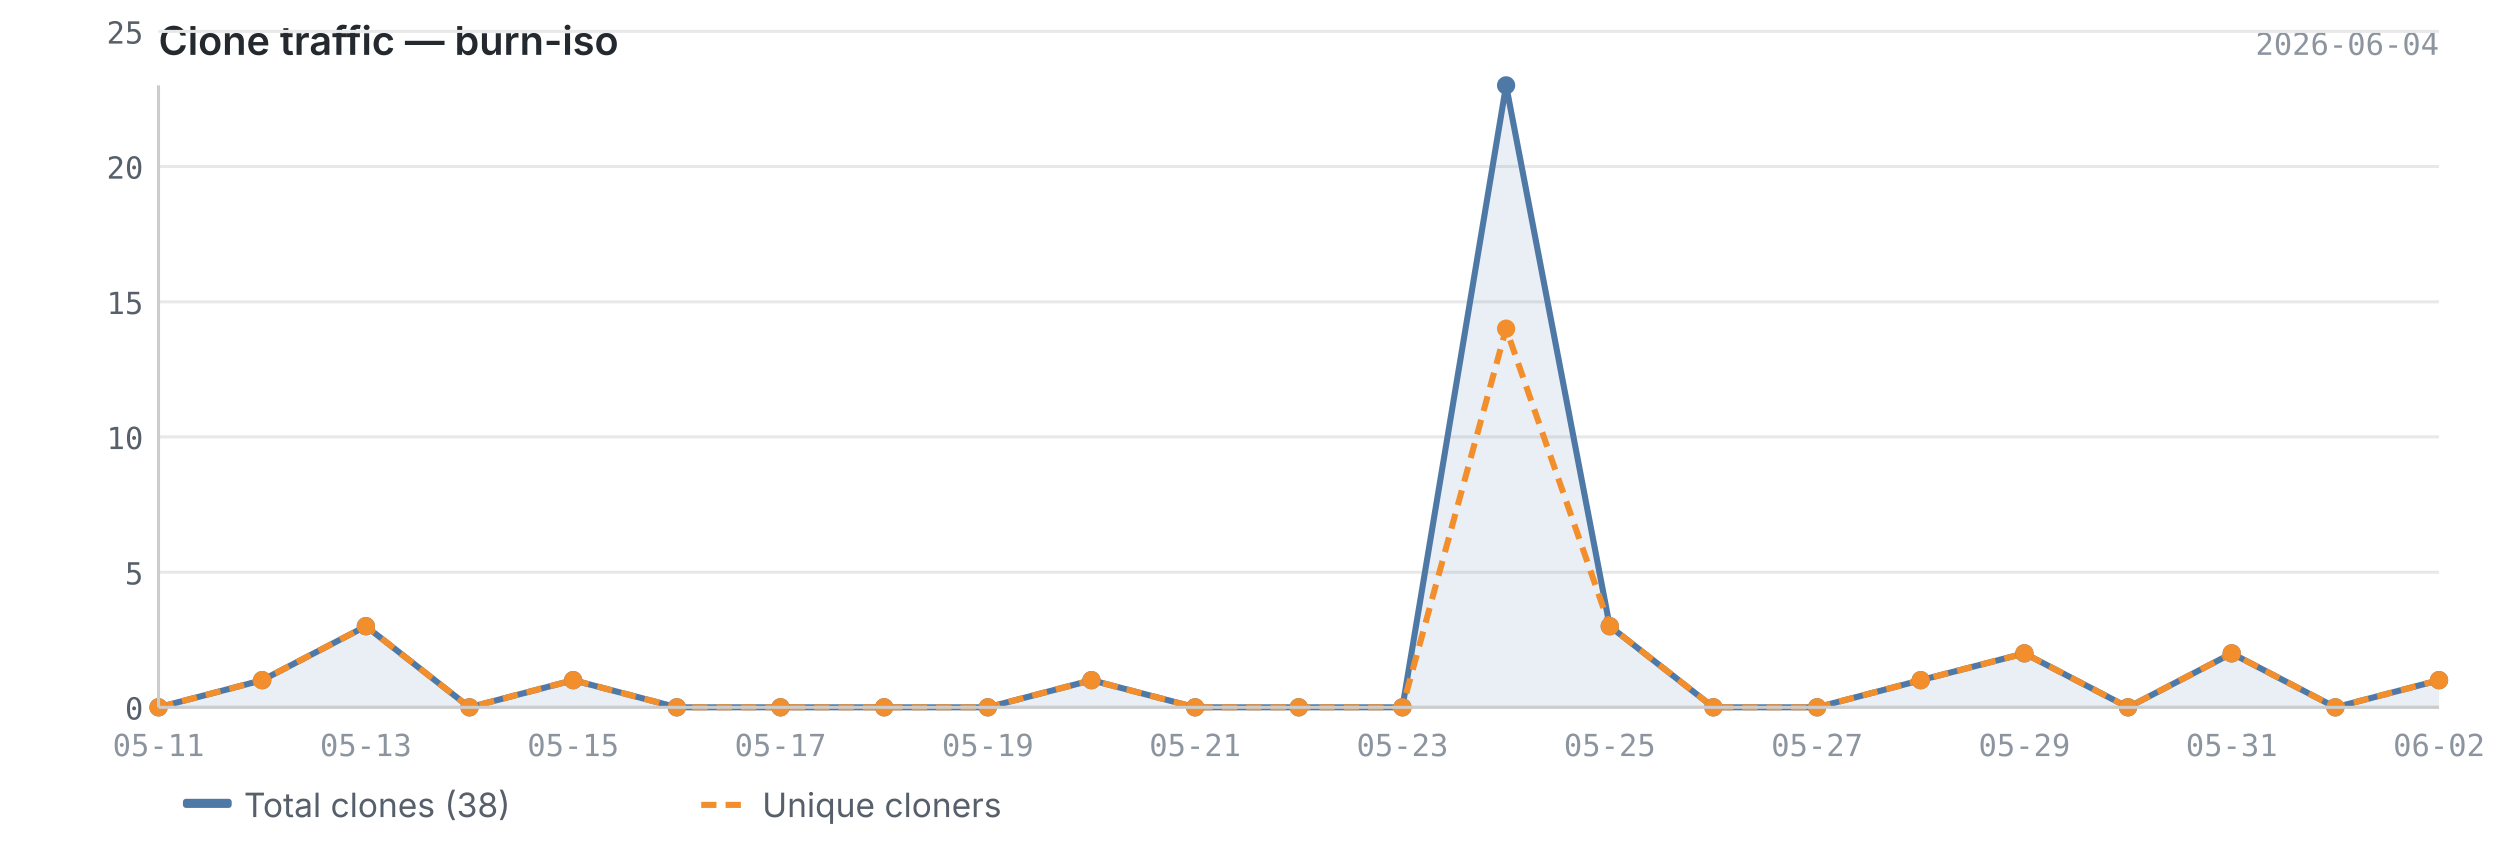
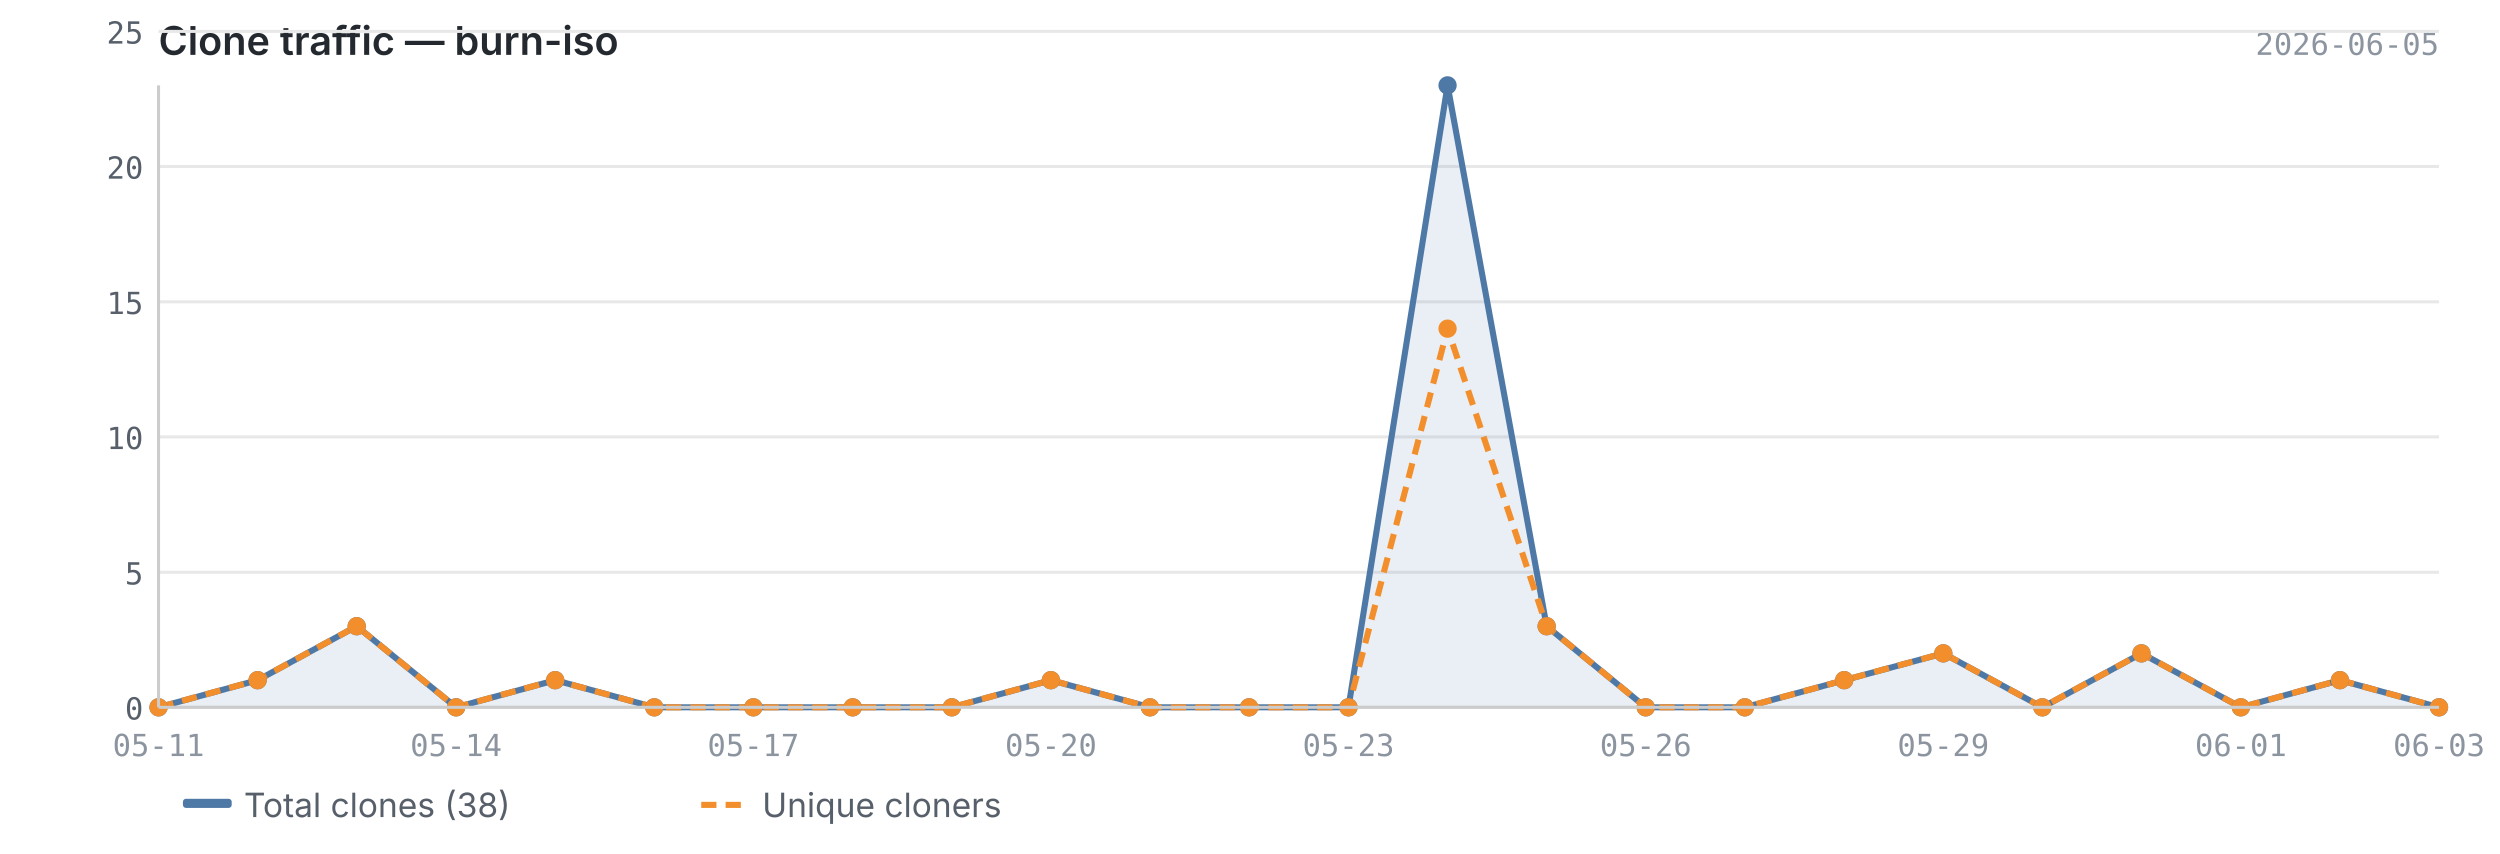
<svg xmlns="http://www.w3.org/2000/svg" viewBox="0 0 820 280" width="820" height="280">
  <text x="52" y="18" font-size="13" font-weight="600" fill="#24292f" font-family="-apple-system, BlinkMacSystemFont, 'Segoe UI', sans-serif">Clone traffic — burn-iso</text>
-   <text x="800" y="18" font-size="10" fill="#8c959f" font-family="ui-monospace, SFMono-Regular, 'SF Mono', Menlo, monospace" text-anchor="end">2026-06-04</text>
+   <text x="800" y="18" font-size="10" fill="#8c959f" font-family="ui-monospace, SFMono-Regular, 'SF Mono', Menlo, monospace" text-anchor="end">2026-06-05</text>
  <line x1="52" y1="232.0" x2="800" y2="232.0" stroke="#e8e8e8" stroke-width="1" />
  <line x1="52" y1="187.7" x2="800" y2="187.7" stroke="#e8e8e8" stroke-width="1" />
  <line x1="52" y1="143.3" x2="800" y2="143.3" stroke="#e8e8e8" stroke-width="1" />
  <line x1="52" y1="99.0" x2="800" y2="99.0" stroke="#e8e8e8" stroke-width="1" />
  <line x1="52" y1="54.6" x2="800" y2="54.6" stroke="#e8e8e8" stroke-width="1" />
  <line x1="52" y1="10.3" x2="800" y2="10.3" stroke="#e8e8e8" stroke-width="1" />
-   <path d="M52.0,232.0 L52.0,232.0 L86.0,223.1 L120.0,205.4 L154.0,232.0 L188.0,223.1 L222.0,232.0 L256.0,232.0 L290.0,232.0 L324.0,232.0 L358.0,223.1 L392.0,232.0 L426.0,232.0 L460.0,232.0 L494.0,28.0 L528.0,205.4 L562.0,232.0 L596.0,232.0 L630.0,223.1 L664.0,214.3 L698.0,232.0 L732.0,214.3 L766.0,232.0 L800.0,223.1 L800.0,232.0 L52.0,232.0Z" fill="#4e79a7" opacity="0.12" />
-   <polyline points="52.0,232.0 86.0,223.1 120.0,205.4 154.0,232.0 188.0,223.1 222.0,232.0 256.0,232.0 290.0,232.0 324.0,232.0 358.0,223.1 392.0,232.0 426.0,232.0 460.0,232.0 494.0,28.0 528.0,205.4 562.0,232.0 596.0,232.0 630.0,223.1 664.0,214.3 698.0,232.0 732.0,214.3 766.0,232.0 800.0,223.1" fill="none" stroke="#4e79a7" stroke-width="2" stroke-linejoin="round" />
-   <polyline points="52.0,232.0 86.0,223.1 120.0,205.4 154.0,232.0 188.0,223.1 222.0,232.0 256.0,232.0 290.0,232.0 324.0,232.0 358.0,223.1 392.0,232.0 426.0,232.0 460.0,232.0 494.0,107.8 528.0,205.4 562.0,232.0 596.0,232.0 630.0,223.1 664.0,214.3 698.0,232.0 732.0,214.3 766.0,232.0 800.0,223.1" fill="none" stroke="#f28e2b" stroke-width="2" stroke-linejoin="round" stroke-dasharray="5,3" />
+   <path d="M52.0,232.0 L52.0,232.0 L84.5,223.1 L117.0,205.4 L149.6,232.0 L182.1,223.1 L214.6,232.0 L247.1,232.0 L279.7,232.0 L312.2,232.0 L344.7,223.1 L377.2,232.0 L409.7,232.0 L442.3,232.0 L474.8,28.0 L507.3,205.4 L539.8,232.0 L572.3,232.0 L604.9,223.1 L637.4,214.3 L669.9,232.0 L702.4,214.3 L735.0,232.0 L767.5,223.1 L800.0,232.0 L800.0,232.0 L52.0,232.0Z" fill="#4e79a7" opacity="0.12" />
+   <polyline points="52.0,232.0 84.5,223.1 117.0,205.4 149.6,232.0 182.1,223.1 214.6,232.0 247.1,232.0 279.7,232.0 312.2,232.0 344.7,223.1 377.2,232.0 409.7,232.0 442.3,232.0 474.8,28.0 507.3,205.4 539.8,232.0 572.3,232.0 604.9,223.1 637.4,214.3 669.9,232.0 702.4,214.3 735.0,232.0 767.5,223.1 800.0,232.0" fill="none" stroke="#4e79a7" stroke-width="2" stroke-linejoin="round" />
+   <polyline points="52.0,232.0 84.5,223.1 117.0,205.4 149.6,232.0 182.1,223.1 214.6,232.0 247.1,232.0 279.7,232.0 312.2,232.0 344.7,223.1 377.2,232.0 409.7,232.0 442.3,232.0 474.8,107.8 507.3,205.4 539.8,232.0 572.3,232.0 604.9,223.1 637.4,214.3 669.9,232.0 702.4,214.3 735.0,232.0 767.5,223.1 800.0,232.0" fill="none" stroke="#f28e2b" stroke-width="2" stroke-linejoin="round" stroke-dasharray="5,3" />
  <circle cx="52.0" cy="232.0" r="3" fill="#4e79a7" />
-   <circle cx="86.0" cy="223.1" r="3" fill="#4e79a7" />
-   <circle cx="120.0" cy="205.4" r="3" fill="#4e79a7" />
-   <circle cx="154.0" cy="232.0" r="3" fill="#4e79a7" />
-   <circle cx="188.0" cy="223.1" r="3" fill="#4e79a7" />
-   <circle cx="222.0" cy="232.0" r="3" fill="#4e79a7" />
-   <circle cx="256.0" cy="232.0" r="3" fill="#4e79a7" />
-   <circle cx="290.0" cy="232.0" r="3" fill="#4e79a7" />
-   <circle cx="324.0" cy="232.0" r="3" fill="#4e79a7" />
-   <circle cx="358.0" cy="223.1" r="3" fill="#4e79a7" />
-   <circle cx="392.0" cy="232.0" r="3" fill="#4e79a7" />
-   <circle cx="426.0" cy="232.0" r="3" fill="#4e79a7" />
-   <circle cx="460.0" cy="232.0" r="3" fill="#4e79a7" />
-   <circle cx="494.0" cy="28.0" r="3" fill="#4e79a7" />
-   <circle cx="528.0" cy="205.4" r="3" fill="#4e79a7" />
-   <circle cx="562.0" cy="232.0" r="3" fill="#4e79a7" />
-   <circle cx="596.0" cy="232.0" r="3" fill="#4e79a7" />
-   <circle cx="630.0" cy="223.1" r="3" fill="#4e79a7" />
-   <circle cx="664.0" cy="214.3" r="3" fill="#4e79a7" />
-   <circle cx="698.0" cy="232.0" r="3" fill="#4e79a7" />
-   <circle cx="732.0" cy="214.3" r="3" fill="#4e79a7" />
-   <circle cx="766.0" cy="232.0" r="3" fill="#4e79a7" />
-   <circle cx="800.0" cy="223.1" r="3" fill="#4e79a7" />
+   <circle cx="84.5" cy="223.1" r="3" fill="#4e79a7" />
+   <circle cx="117.0" cy="205.4" r="3" fill="#4e79a7" />
+   <circle cx="149.6" cy="232.0" r="3" fill="#4e79a7" />
+   <circle cx="182.1" cy="223.1" r="3" fill="#4e79a7" />
+   <circle cx="214.6" cy="232.0" r="3" fill="#4e79a7" />
+   <circle cx="247.1" cy="232.0" r="3" fill="#4e79a7" />
+   <circle cx="279.7" cy="232.0" r="3" fill="#4e79a7" />
+   <circle cx="312.2" cy="232.0" r="3" fill="#4e79a7" />
+   <circle cx="344.7" cy="223.1" r="3" fill="#4e79a7" />
+   <circle cx="377.2" cy="232.0" r="3" fill="#4e79a7" />
+   <circle cx="409.7" cy="232.0" r="3" fill="#4e79a7" />
+   <circle cx="442.3" cy="232.0" r="3" fill="#4e79a7" />
+   <circle cx="474.8" cy="28.0" r="3" fill="#4e79a7" />
+   <circle cx="507.3" cy="205.4" r="3" fill="#4e79a7" />
+   <circle cx="539.8" cy="232.0" r="3" fill="#4e79a7" />
+   <circle cx="572.3" cy="232.0" r="3" fill="#4e79a7" />
+   <circle cx="604.9" cy="223.1" r="3" fill="#4e79a7" />
+   <circle cx="637.4" cy="214.3" r="3" fill="#4e79a7" />
+   <circle cx="669.9" cy="232.0" r="3" fill="#4e79a7" />
+   <circle cx="702.4" cy="214.3" r="3" fill="#4e79a7" />
+   <circle cx="735.0" cy="232.0" r="3" fill="#4e79a7" />
+   <circle cx="767.5" cy="223.1" r="3" fill="#4e79a7" />
+   <circle cx="800.0" cy="232.0" r="3" fill="#4e79a7" />
  <circle cx="52.0" cy="232.0" r="3" fill="#f28e2b" />
-   <circle cx="86.0" cy="223.1" r="3" fill="#f28e2b" />
-   <circle cx="120.0" cy="205.4" r="3" fill="#f28e2b" />
-   <circle cx="154.0" cy="232.0" r="3" fill="#f28e2b" />
-   <circle cx="188.0" cy="223.1" r="3" fill="#f28e2b" />
-   <circle cx="222.0" cy="232.0" r="3" fill="#f28e2b" />
-   <circle cx="256.0" cy="232.0" r="3" fill="#f28e2b" />
-   <circle cx="290.0" cy="232.0" r="3" fill="#f28e2b" />
-   <circle cx="324.0" cy="232.0" r="3" fill="#f28e2b" />
-   <circle cx="358.0" cy="223.1" r="3" fill="#f28e2b" />
-   <circle cx="392.0" cy="232.0" r="3" fill="#f28e2b" />
-   <circle cx="426.0" cy="232.0" r="3" fill="#f28e2b" />
-   <circle cx="460.0" cy="232.0" r="3" fill="#f28e2b" />
-   <circle cx="494.0" cy="107.8" r="3" fill="#f28e2b" />
-   <circle cx="528.0" cy="205.4" r="3" fill="#f28e2b" />
-   <circle cx="562.0" cy="232.0" r="3" fill="#f28e2b" />
-   <circle cx="596.0" cy="232.0" r="3" fill="#f28e2b" />
-   <circle cx="630.0" cy="223.1" r="3" fill="#f28e2b" />
-   <circle cx="664.0" cy="214.3" r="3" fill="#f28e2b" />
-   <circle cx="698.0" cy="232.0" r="3" fill="#f28e2b" />
-   <circle cx="732.0" cy="214.3" r="3" fill="#f28e2b" />
-   <circle cx="766.0" cy="232.0" r="3" fill="#f28e2b" />
-   <circle cx="800.0" cy="223.1" r="3" fill="#f28e2b" />
+   <circle cx="84.5" cy="223.1" r="3" fill="#f28e2b" />
+   <circle cx="117.0" cy="205.4" r="3" fill="#f28e2b" />
+   <circle cx="149.6" cy="232.0" r="3" fill="#f28e2b" />
+   <circle cx="182.1" cy="223.1" r="3" fill="#f28e2b" />
+   <circle cx="214.6" cy="232.0" r="3" fill="#f28e2b" />
+   <circle cx="247.1" cy="232.0" r="3" fill="#f28e2b" />
+   <circle cx="279.7" cy="232.0" r="3" fill="#f28e2b" />
+   <circle cx="312.2" cy="232.0" r="3" fill="#f28e2b" />
+   <circle cx="344.7" cy="223.1" r="3" fill="#f28e2b" />
+   <circle cx="377.2" cy="232.0" r="3" fill="#f28e2b" />
+   <circle cx="409.7" cy="232.0" r="3" fill="#f28e2b" />
+   <circle cx="442.3" cy="232.0" r="3" fill="#f28e2b" />
+   <circle cx="474.8" cy="107.8" r="3" fill="#f28e2b" />
+   <circle cx="507.3" cy="205.4" r="3" fill="#f28e2b" />
+   <circle cx="539.8" cy="232.0" r="3" fill="#f28e2b" />
+   <circle cx="572.3" cy="232.0" r="3" fill="#f28e2b" />
+   <circle cx="604.9" cy="223.1" r="3" fill="#f28e2b" />
+   <circle cx="637.4" cy="214.3" r="3" fill="#f28e2b" />
+   <circle cx="669.9" cy="232.0" r="3" fill="#f28e2b" />
+   <circle cx="702.4" cy="214.3" r="3" fill="#f28e2b" />
+   <circle cx="735.0" cy="232.0" r="3" fill="#f28e2b" />
+   <circle cx="767.5" cy="223.1" r="3" fill="#f28e2b" />
+   <circle cx="800.0" cy="232.0" r="3" fill="#f28e2b" />
  <line x1="52" y1="28" x2="52" y2="232" stroke="#cccccc" stroke-width="1" />
  <line x1="52" y1="232" x2="800" y2="232" stroke="#cccccc" stroke-width="1" />
  <text x="47" y="236.0" text-anchor="end" font-size="10" fill="#57606a" font-family="ui-monospace, SFMono-Regular, 'SF Mono', Menlo, monospace">0</text>
  <text x="47" y="191.7" text-anchor="end" font-size="10" fill="#57606a" font-family="ui-monospace, SFMono-Regular, 'SF Mono', Menlo, monospace">5</text>
  <text x="47" y="147.3" text-anchor="end" font-size="10" fill="#57606a" font-family="ui-monospace, SFMono-Regular, 'SF Mono', Menlo, monospace">10</text>
  <text x="47" y="103.0" text-anchor="end" font-size="10" fill="#57606a" font-family="ui-monospace, SFMono-Regular, 'SF Mono', Menlo, monospace">15</text>
  <text x="47" y="58.6" text-anchor="end" font-size="10" fill="#57606a" font-family="ui-monospace, SFMono-Regular, 'SF Mono', Menlo, monospace">20</text>
  <text x="47" y="14.3" text-anchor="end" font-size="10" fill="#57606a" font-family="ui-monospace, SFMono-Regular, 'SF Mono', Menlo, monospace">25</text>
  <text x="52.0" y="248" text-anchor="middle" font-size="10" fill="#8c959f" font-family="ui-monospace, SFMono-Regular, 'SF Mono', Menlo, monospace">05-11</text>
-   <text x="120.0" y="248" text-anchor="middle" font-size="10" fill="#8c959f" font-family="ui-monospace, SFMono-Regular, 'SF Mono', Menlo, monospace">05-13</text>
-   <text x="188.0" y="248" text-anchor="middle" font-size="10" fill="#8c959f" font-family="ui-monospace, SFMono-Regular, 'SF Mono', Menlo, monospace">05-15</text>
-   <text x="256.0" y="248" text-anchor="middle" font-size="10" fill="#8c959f" font-family="ui-monospace, SFMono-Regular, 'SF Mono', Menlo, monospace">05-17</text>
-   <text x="324.0" y="248" text-anchor="middle" font-size="10" fill="#8c959f" font-family="ui-monospace, SFMono-Regular, 'SF Mono', Menlo, monospace">05-19</text>
-   <text x="392.0" y="248" text-anchor="middle" font-size="10" fill="#8c959f" font-family="ui-monospace, SFMono-Regular, 'SF Mono', Menlo, monospace">05-21</text>
-   <text x="460.0" y="248" text-anchor="middle" font-size="10" fill="#8c959f" font-family="ui-monospace, SFMono-Regular, 'SF Mono', Menlo, monospace">05-23</text>
-   <text x="528.0" y="248" text-anchor="middle" font-size="10" fill="#8c959f" font-family="ui-monospace, SFMono-Regular, 'SF Mono', Menlo, monospace">05-25</text>
-   <text x="596.0" y="248" text-anchor="middle" font-size="10" fill="#8c959f" font-family="ui-monospace, SFMono-Regular, 'SF Mono', Menlo, monospace">05-27</text>
-   <text x="664.0" y="248" text-anchor="middle" font-size="10" fill="#8c959f" font-family="ui-monospace, SFMono-Regular, 'SF Mono', Menlo, monospace">05-29</text>
-   <text x="732.0" y="248" text-anchor="middle" font-size="10" fill="#8c959f" font-family="ui-monospace, SFMono-Regular, 'SF Mono', Menlo, monospace">05-31</text>
-   <text x="800.0" y="248" text-anchor="middle" font-size="10" fill="#8c959f" font-family="ui-monospace, SFMono-Regular, 'SF Mono', Menlo, monospace">06-02</text>
+   <text x="149.6" y="248" text-anchor="middle" font-size="10" fill="#8c959f" font-family="ui-monospace, SFMono-Regular, 'SF Mono', Menlo, monospace">05-14</text>
+   <text x="247.1" y="248" text-anchor="middle" font-size="10" fill="#8c959f" font-family="ui-monospace, SFMono-Regular, 'SF Mono', Menlo, monospace">05-17</text>
+   <text x="344.7" y="248" text-anchor="middle" font-size="10" fill="#8c959f" font-family="ui-monospace, SFMono-Regular, 'SF Mono', Menlo, monospace">05-20</text>
+   <text x="442.3" y="248" text-anchor="middle" font-size="10" fill="#8c959f" font-family="ui-monospace, SFMono-Regular, 'SF Mono', Menlo, monospace">05-23</text>
+   <text x="539.8" y="248" text-anchor="middle" font-size="10" fill="#8c959f" font-family="ui-monospace, SFMono-Regular, 'SF Mono', Menlo, monospace">05-26</text>
+   <text x="637.4" y="248" text-anchor="middle" font-size="10" fill="#8c959f" font-family="ui-monospace, SFMono-Regular, 'SF Mono', Menlo, monospace">05-29</text>
+   <text x="735.0" y="248" text-anchor="middle" font-size="10" fill="#8c959f" font-family="ui-monospace, SFMono-Regular, 'SF Mono', Menlo, monospace">06-01</text>
+   <text x="800.0" y="248" text-anchor="middle" font-size="10" fill="#8c959f" font-family="ui-monospace, SFMono-Regular, 'SF Mono', Menlo, monospace">06-03</text>
  <rect x="60" y="262" width="16" height="3" fill="#4e79a7" rx="1" />
  <text x="80" y="268" font-size="11" fill="#57606a" font-family="-apple-system, BlinkMacSystemFont, 'Segoe UI', sans-serif">Total clones (38)</text>
  <line x1="230" y1="264" x2="246" y2="264" stroke="#f28e2b" stroke-width="2" stroke-dasharray="5,3" />
  <text x="250" y="268" font-size="11" fill="#57606a" font-family="-apple-system, BlinkMacSystemFont, 'Segoe UI', sans-serif">Unique cloners</text>
</svg>
